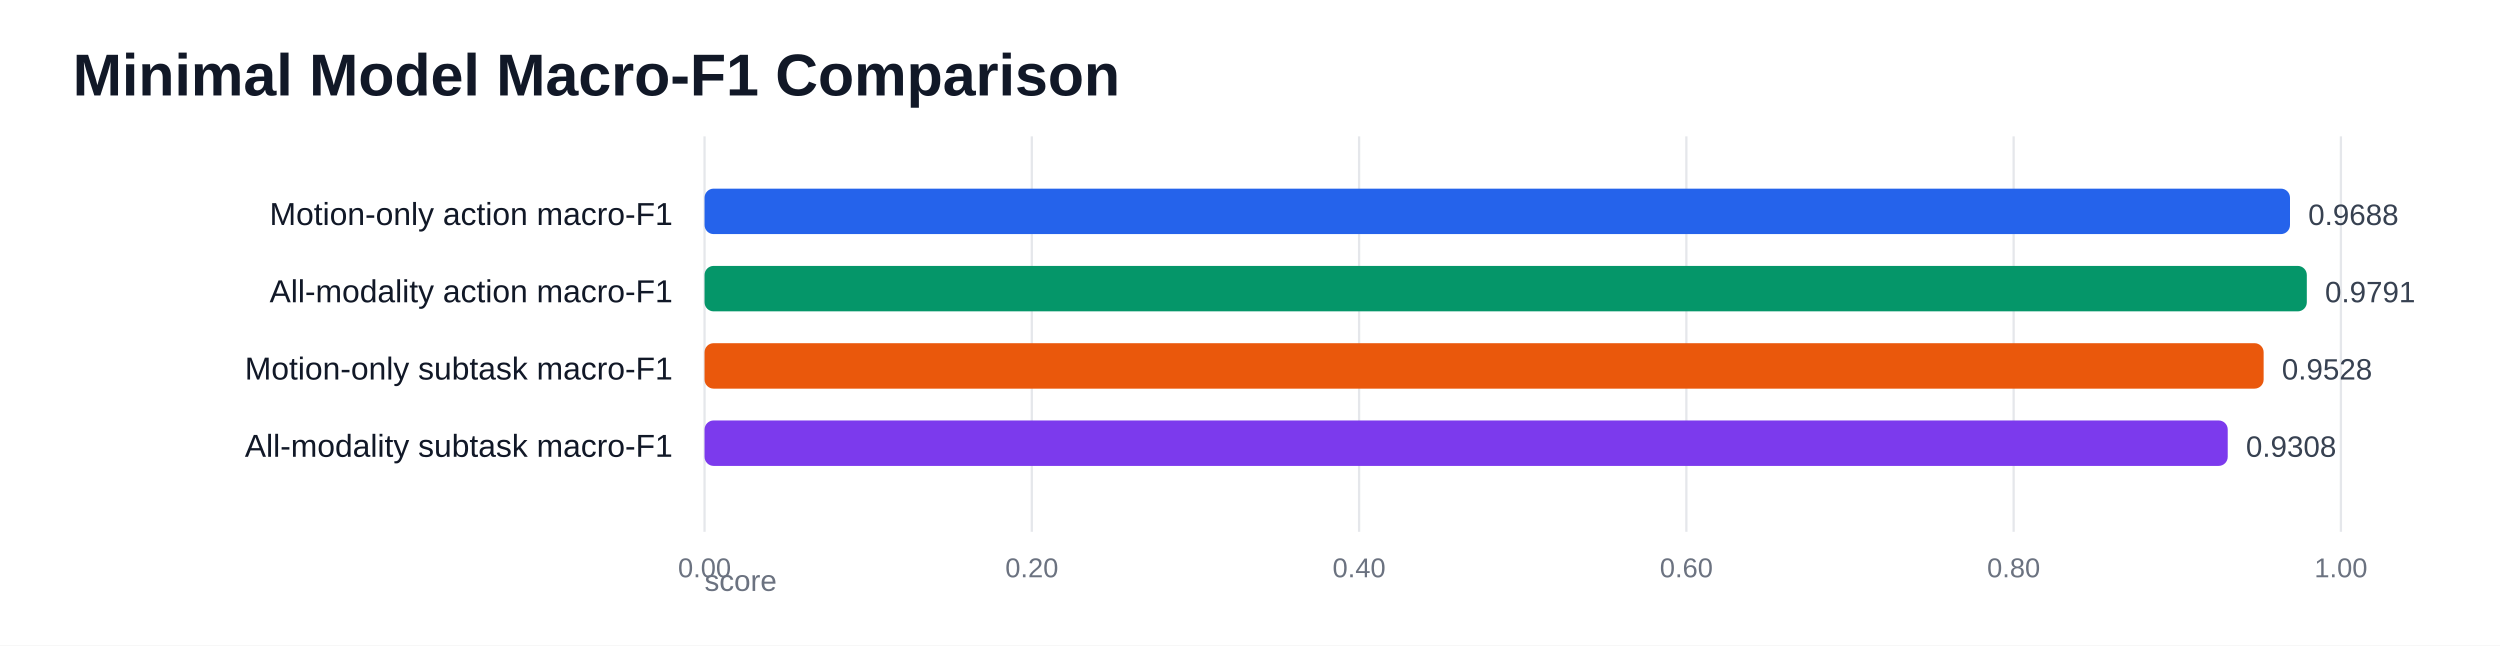
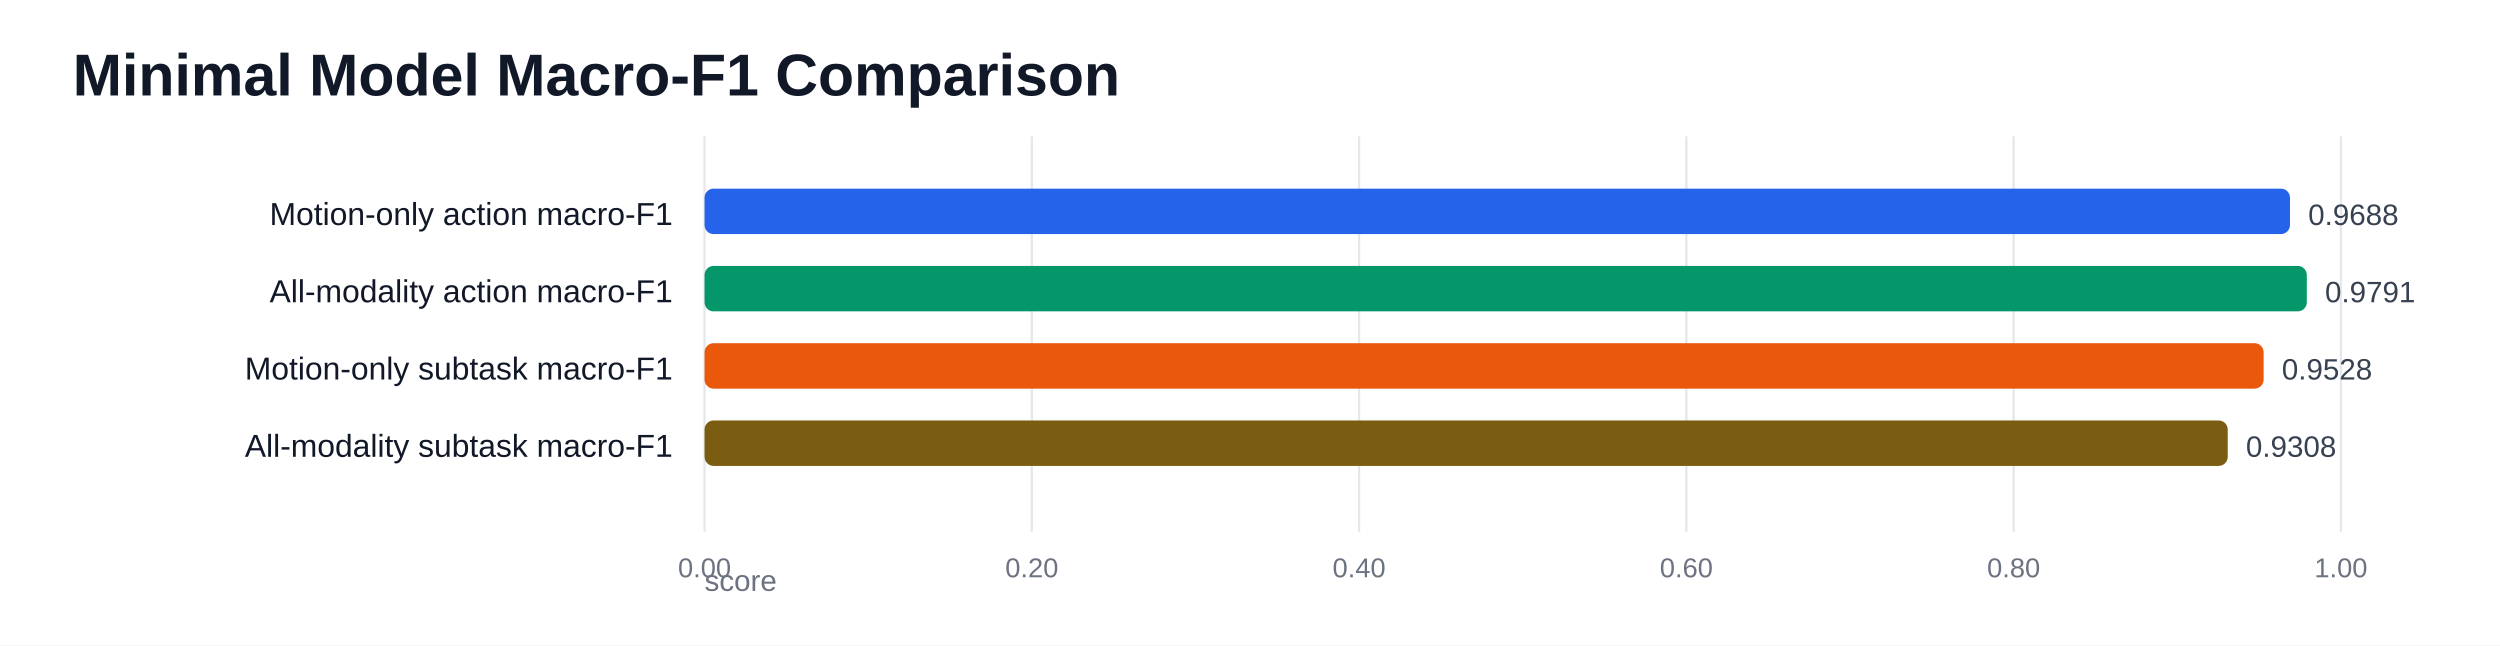
<svg xmlns="http://www.w3.org/2000/svg" width="1100" height="284" viewBox="0 0 1100 284">
  <rect width="100%" height="100%" fill="#ffffff" />
  <text x="32" y="42" font-family="Arial, sans-serif" font-size="26" font-weight="700" fill="#111827">Minimal Model Macro-F1 Comparison</text>
  <text x="310" y="260" font-family="Arial, sans-serif" font-size="13" fill="#6b7280">score</text>
  <line x1="310.0" y1="60" x2="310.0" y2="234" stroke="#e5e7eb" stroke-width="1" />
  <text x="310.0" y="254" text-anchor="middle" font-family="Arial, sans-serif" font-size="12" fill="#6b7280">0.00</text>
  <line x1="454.0" y1="60" x2="454.0" y2="234" stroke="#e5e7eb" stroke-width="1" />
  <text x="454.0" y="254" text-anchor="middle" font-family="Arial, sans-serif" font-size="12" fill="#6b7280">0.20</text>
  <line x1="598.0" y1="60" x2="598.0" y2="234" stroke="#e5e7eb" stroke-width="1" />
  <text x="598.0" y="254" text-anchor="middle" font-family="Arial, sans-serif" font-size="12" fill="#6b7280">0.40</text>
  <line x1="742.0" y1="60" x2="742.0" y2="234" stroke="#e5e7eb" stroke-width="1" />
  <text x="742.0" y="254" text-anchor="middle" font-family="Arial, sans-serif" font-size="12" fill="#6b7280">0.60</text>
  <line x1="886.0" y1="60" x2="886.0" y2="234" stroke="#e5e7eb" stroke-width="1" />
  <text x="886.0" y="254" text-anchor="middle" font-family="Arial, sans-serif" font-size="12" fill="#6b7280">0.80</text>
  <line x1="1030.0" y1="60" x2="1030.0" y2="234" stroke="#e5e7eb" stroke-width="1" />
  <text x="1030.0" y="254" text-anchor="middle" font-family="Arial, sans-serif" font-size="12" fill="#6b7280">1.00</text>
  <text x="296" y="99" text-anchor="end" font-family="Arial, sans-serif" font-size="14" fill="#111827">Motion-only action macro-F1</text>
  <rect x="310" y="83" width="697.6" height="20" rx="4" fill="#2563eb" />
  <text x="1015.6" y="99" font-family="Arial, sans-serif" font-size="13" fill="#374151">0.9688</text>
  <text x="296" y="133" text-anchor="end" font-family="Arial, sans-serif" font-size="14" fill="#111827">All-modality action macro-F1</text>
  <rect x="310" y="117" width="705.0" height="20" rx="4" fill="#059669" />
  <text x="1023.0" y="133" font-family="Arial, sans-serif" font-size="13" fill="#374151">0.9791</text>
  <text x="296" y="167" text-anchor="end" font-family="Arial, sans-serif" font-size="14" fill="#111827">Motion-only subtask macro-F1</text>
  <rect x="310" y="151" width="686.0" height="20" rx="4" fill="#ea580c" />
  <text x="1004.0" y="167" font-family="Arial, sans-serif" font-size="13" fill="#374151">0.9528</text>
  <text x="296" y="201" text-anchor="end" font-family="Arial, sans-serif" font-size="14" fill="#111827">All-modality subtask macro-F1</text>
-   <rect x="310" y="185" width="670.2" height="20" rx="4" fill="#7c3aed" />
+   <rect x="310" y="185" width="670.2" height="20" rx="4" fill="#7b5d12" />
  <text x="988.2" y="201" font-family="Arial, sans-serif" font-size="13" fill="#374151">0.9308</text>
</svg>
